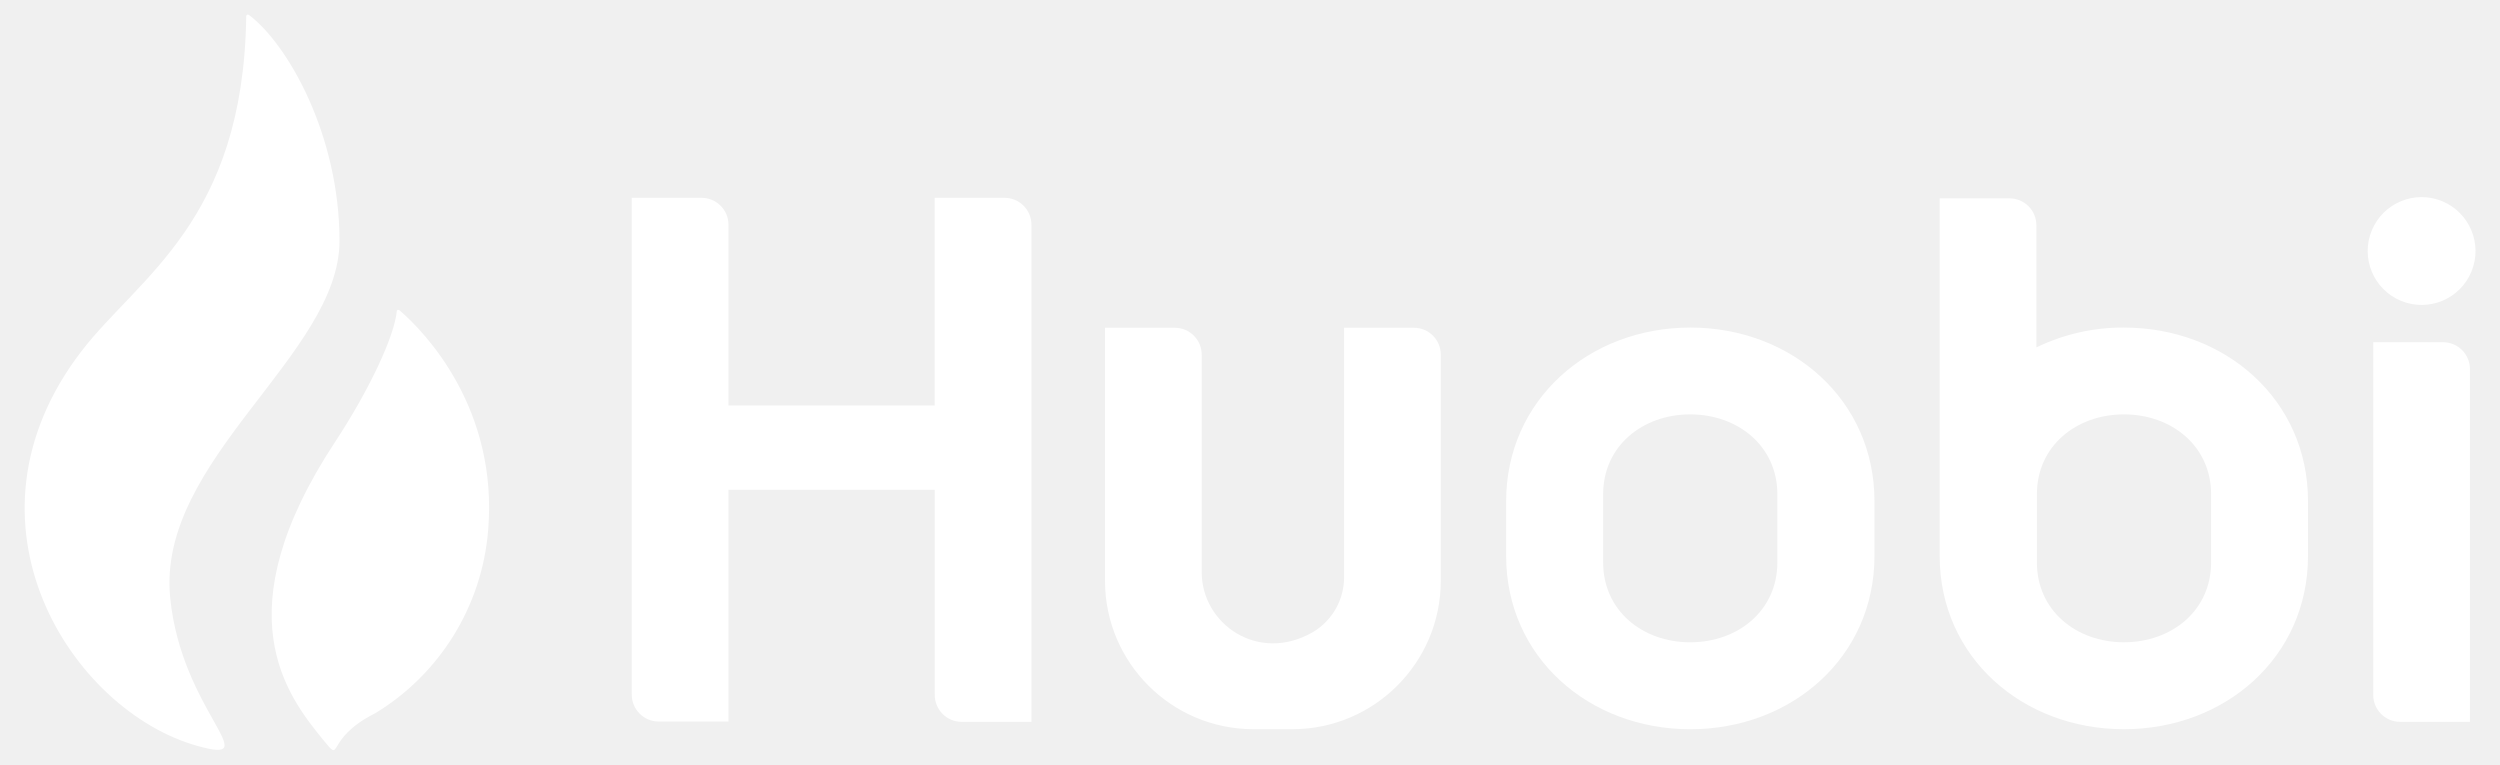
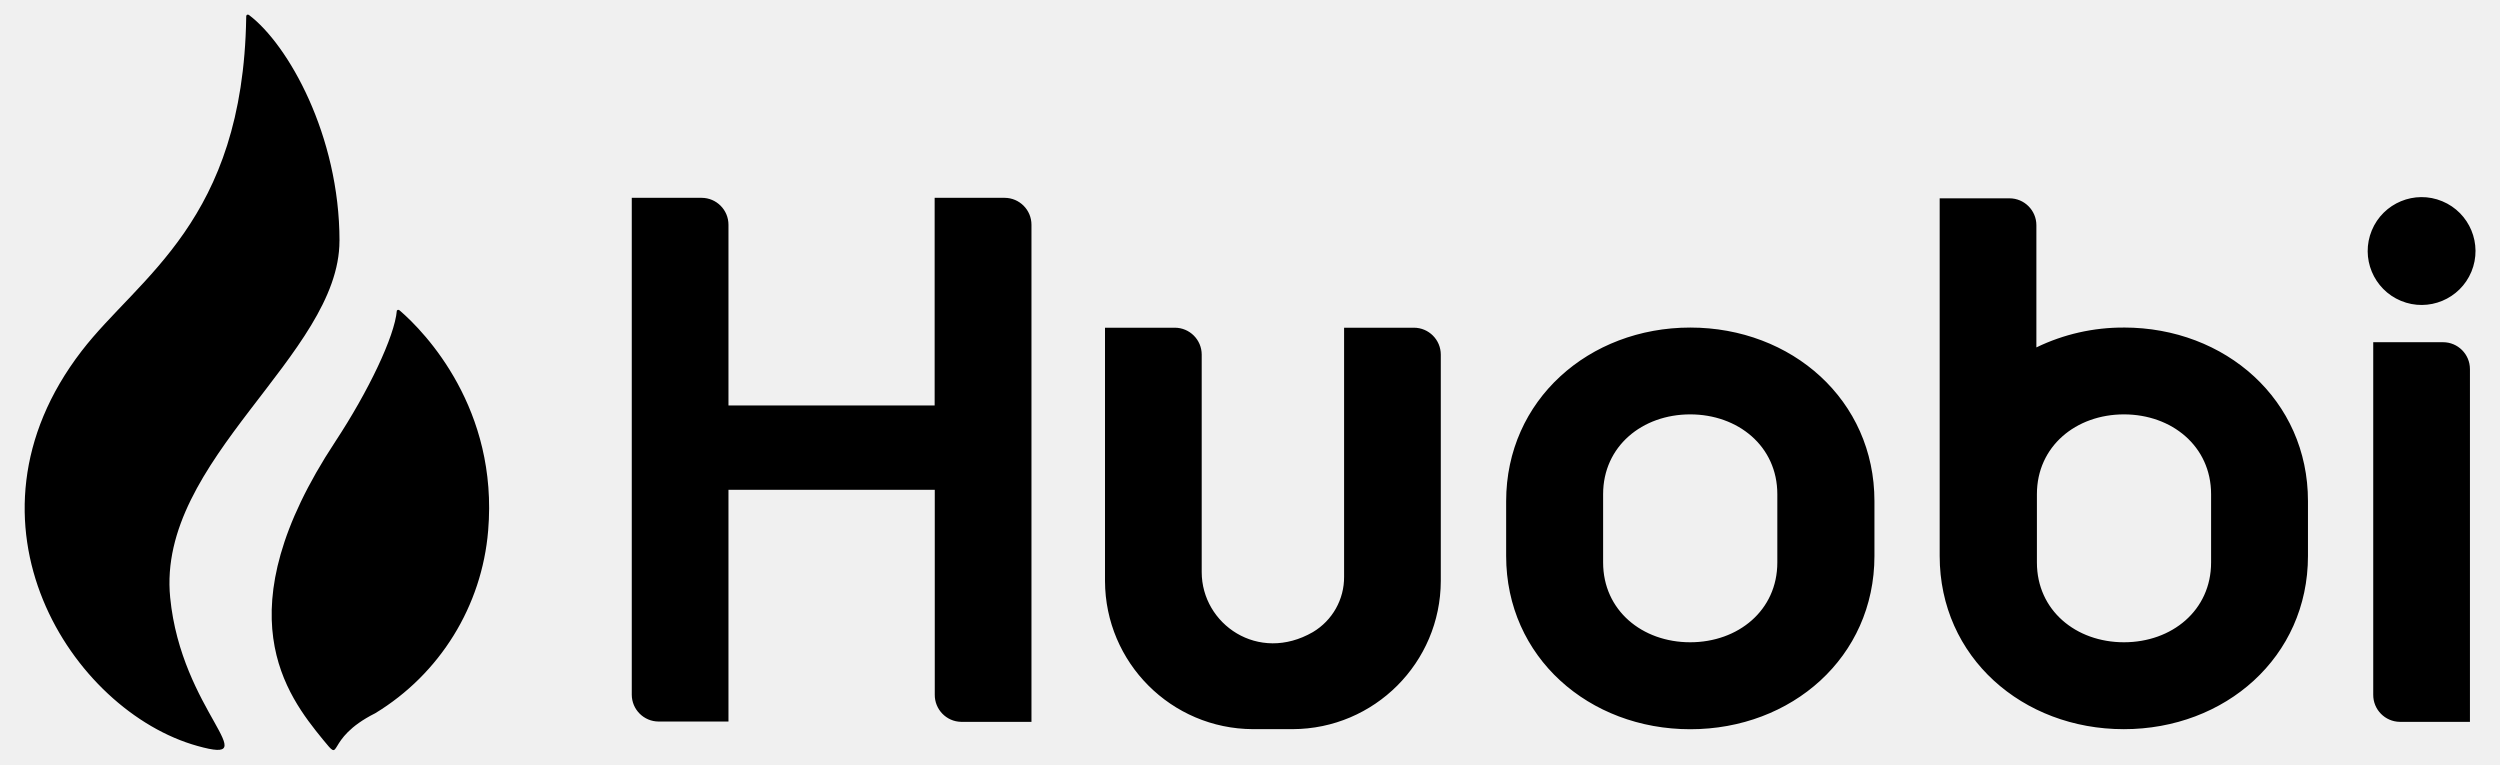
- <svg xmlns="http://www.w3.org/2000/svg" width="85" height="26" viewBox="0 0 85 26" fill="none">
-   <path d="M31.778 6.729V13.785H24.768V7.641C24.768 7.136 24.358 6.726 23.853 6.726H21.48V23.617C21.48 24.122 21.89 24.532 22.395 24.532H24.768V16.653H31.782V23.614C31.775 24.119 32.177 24.535 32.682 24.543H32.696H35.069V7.641C35.069 7.136 34.66 6.726 34.155 6.726H31.778V6.729ZM45.699 11.144V19.609C45.706 20.379 45.304 21.096 44.64 21.491C42.782 22.565 40.858 21.219 40.858 19.453V12.059C40.858 11.553 40.448 11.144 39.943 11.144H37.57V19.757C37.577 22.533 39.823 24.779 42.599 24.793H43.948C46.727 24.786 48.98 22.533 48.987 19.754V12.059C48.987 11.553 48.578 11.144 48.073 11.144H45.699Z" fill="white" />
-   <path d="M81.605 24.543H83.978V12.55C83.978 12.044 83.568 11.635 83.063 11.635H80.69V23.621C80.686 24.126 81.093 24.539 81.598 24.543H81.605Z" fill="white" />
-   <path d="M84.028 9.236C84.415 8.301 83.971 7.229 83.036 6.842C82.101 6.454 81.029 6.898 80.641 7.834C80.254 8.769 80.698 9.841 81.633 10.228C82.569 10.616 83.641 10.172 84.028 9.236Z" fill="white" />
-   <path d="M57.47 11.137C54.027 11.137 51.209 13.599 51.209 17.042V18.903C51.209 22.346 54.027 24.794 57.47 24.794C60.913 24.794 63.732 22.346 63.732 18.903V17.042C63.735 13.599 60.917 11.137 57.47 11.137V11.137ZM60.43 19.125C60.43 20.753 59.098 21.838 57.467 21.838C55.835 21.838 54.507 20.753 54.507 19.125V16.802C54.507 15.174 55.839 14.089 57.467 14.089C59.095 14.089 60.43 15.174 60.43 16.802V19.125Z" fill="white" />
-   <path d="M72.214 11.137C71.183 11.13 70.166 11.363 69.237 11.811V7.658C69.237 7.153 68.828 6.744 68.323 6.744H65.949V18.903C65.949 22.346 68.767 24.793 72.211 24.793C75.654 24.793 78.472 22.346 78.472 18.903V17.041C78.476 13.598 75.665 11.137 72.214 11.137V11.137ZM75.177 19.125C75.177 20.753 73.846 21.837 72.214 21.837C70.586 21.837 69.255 20.753 69.255 19.125V16.801C69.255 15.173 70.586 14.089 72.214 14.089C73.842 14.089 75.177 15.173 75.177 16.801V19.125Z" fill="white" />
-   <path d="M11.543 8.189C11.543 4.6 9.794 1.51 8.463 0.507C8.463 0.507 8.361 0.451 8.371 0.596C8.262 7.528 4.72 9.407 2.774 11.935C-1.718 17.777 2.456 24.179 6.715 25.362C9.088 26.026 6.164 24.19 5.786 20.316C5.323 15.64 11.543 12.066 11.543 8.189V8.189Z" fill="white" />
-   <path d="M13.584 10.551C13.556 10.533 13.517 10.519 13.492 10.565C13.418 11.437 12.528 13.302 11.398 15.018C7.566 20.831 9.749 23.635 10.978 25.143C11.691 26.016 10.978 25.143 12.758 24.25C14.958 22.915 16.384 20.605 16.596 18.041C16.946 13.909 14.467 11.307 13.584 10.551V10.551Z" fill="white" />
+ <svg xmlns="http://www.w3.org/2000/svg" width="85" height="26" fill="#000">
+   <path d="M31.778 6.729v7.056h-7.01V7.641c0-.505-.41-.915-.915-.915H21.48v16.891c0 .505.41.915.915.915h2.373v-7.879h7.014v6.961c-.007.505.395.922.901.929h.014 2.373V7.641c0-.505-.41-.915-.915-.915h-2.377v.004zm13.921 4.414v8.465a2.17 2.17 0 0 1-1.059 1.882c-1.858 1.074-3.782-.272-3.782-2.038v-7.395c0-.505-.41-.915-.915-.915H37.57v8.613a5.05 5.05 0 0 0 5.029 5.036h1.349c2.779-.007 5.032-2.26 5.039-5.039v-7.695c0-.505-.41-.915-.915-.915h-2.373zm35.906 13.4h2.373V12.55c0-.505-.41-.915-.915-.915H80.69v11.986c-.004.505.403.918.908.922h.007zm2.423-15.306c.387-.935-.057-2.007-.992-2.395s-2.008.057-2.395.992.057 2.007.992 2.395 2.007-.057 2.395-.992zm-26.558 1.9c-3.443 0-6.261 2.461-6.261 5.905v1.861c0 3.443 2.818 5.891 6.261 5.891s6.261-2.447 6.261-5.891v-1.861c.004-3.443-2.815-5.905-6.261-5.905h0zm2.959 7.988c0 1.628-1.331 2.712-2.963 2.712s-2.96-1.084-2.96-2.712v-2.324c0-1.628 1.331-2.712 2.96-2.712s2.963 1.084 2.963 2.712v2.324zm11.785-7.988a6.74 6.74 0 0 0-2.977.675V7.658c0-.505-.41-.915-.915-.915h-2.373v12.159c0 3.443 2.818 5.89 6.261 5.89s6.261-2.447 6.261-5.89v-1.861c.004-3.443-2.808-5.905-6.258-5.905h0zm2.963 7.988c0 1.628-1.332 2.712-2.963 2.712s-2.959-1.084-2.959-2.712v-2.324c0-1.628 1.331-2.712 2.959-2.712s2.963 1.084 2.963 2.712v2.324zM11.543 8.189c0-3.588-1.748-6.678-3.08-7.681 0 0-.102-.057-.092.088-.109 6.932-3.652 8.811-5.597 11.34-4.492 5.841-.318 12.244 3.941 13.427 2.373.664-.551-1.172-.929-5.047-.463-4.676 5.756-8.25 5.756-12.127h0zm2.041 2.362c-.028-.018-.067-.032-.092.014-.074.872-.964 2.737-2.094 4.453-3.832 5.813-1.649 8.617-.42 10.125.713.872 0 0 1.78-.893a8.04 8.04 0 0 0 3.839-6.208c.35-4.132-2.129-6.735-3.012-7.49h0z" />
</svg>
